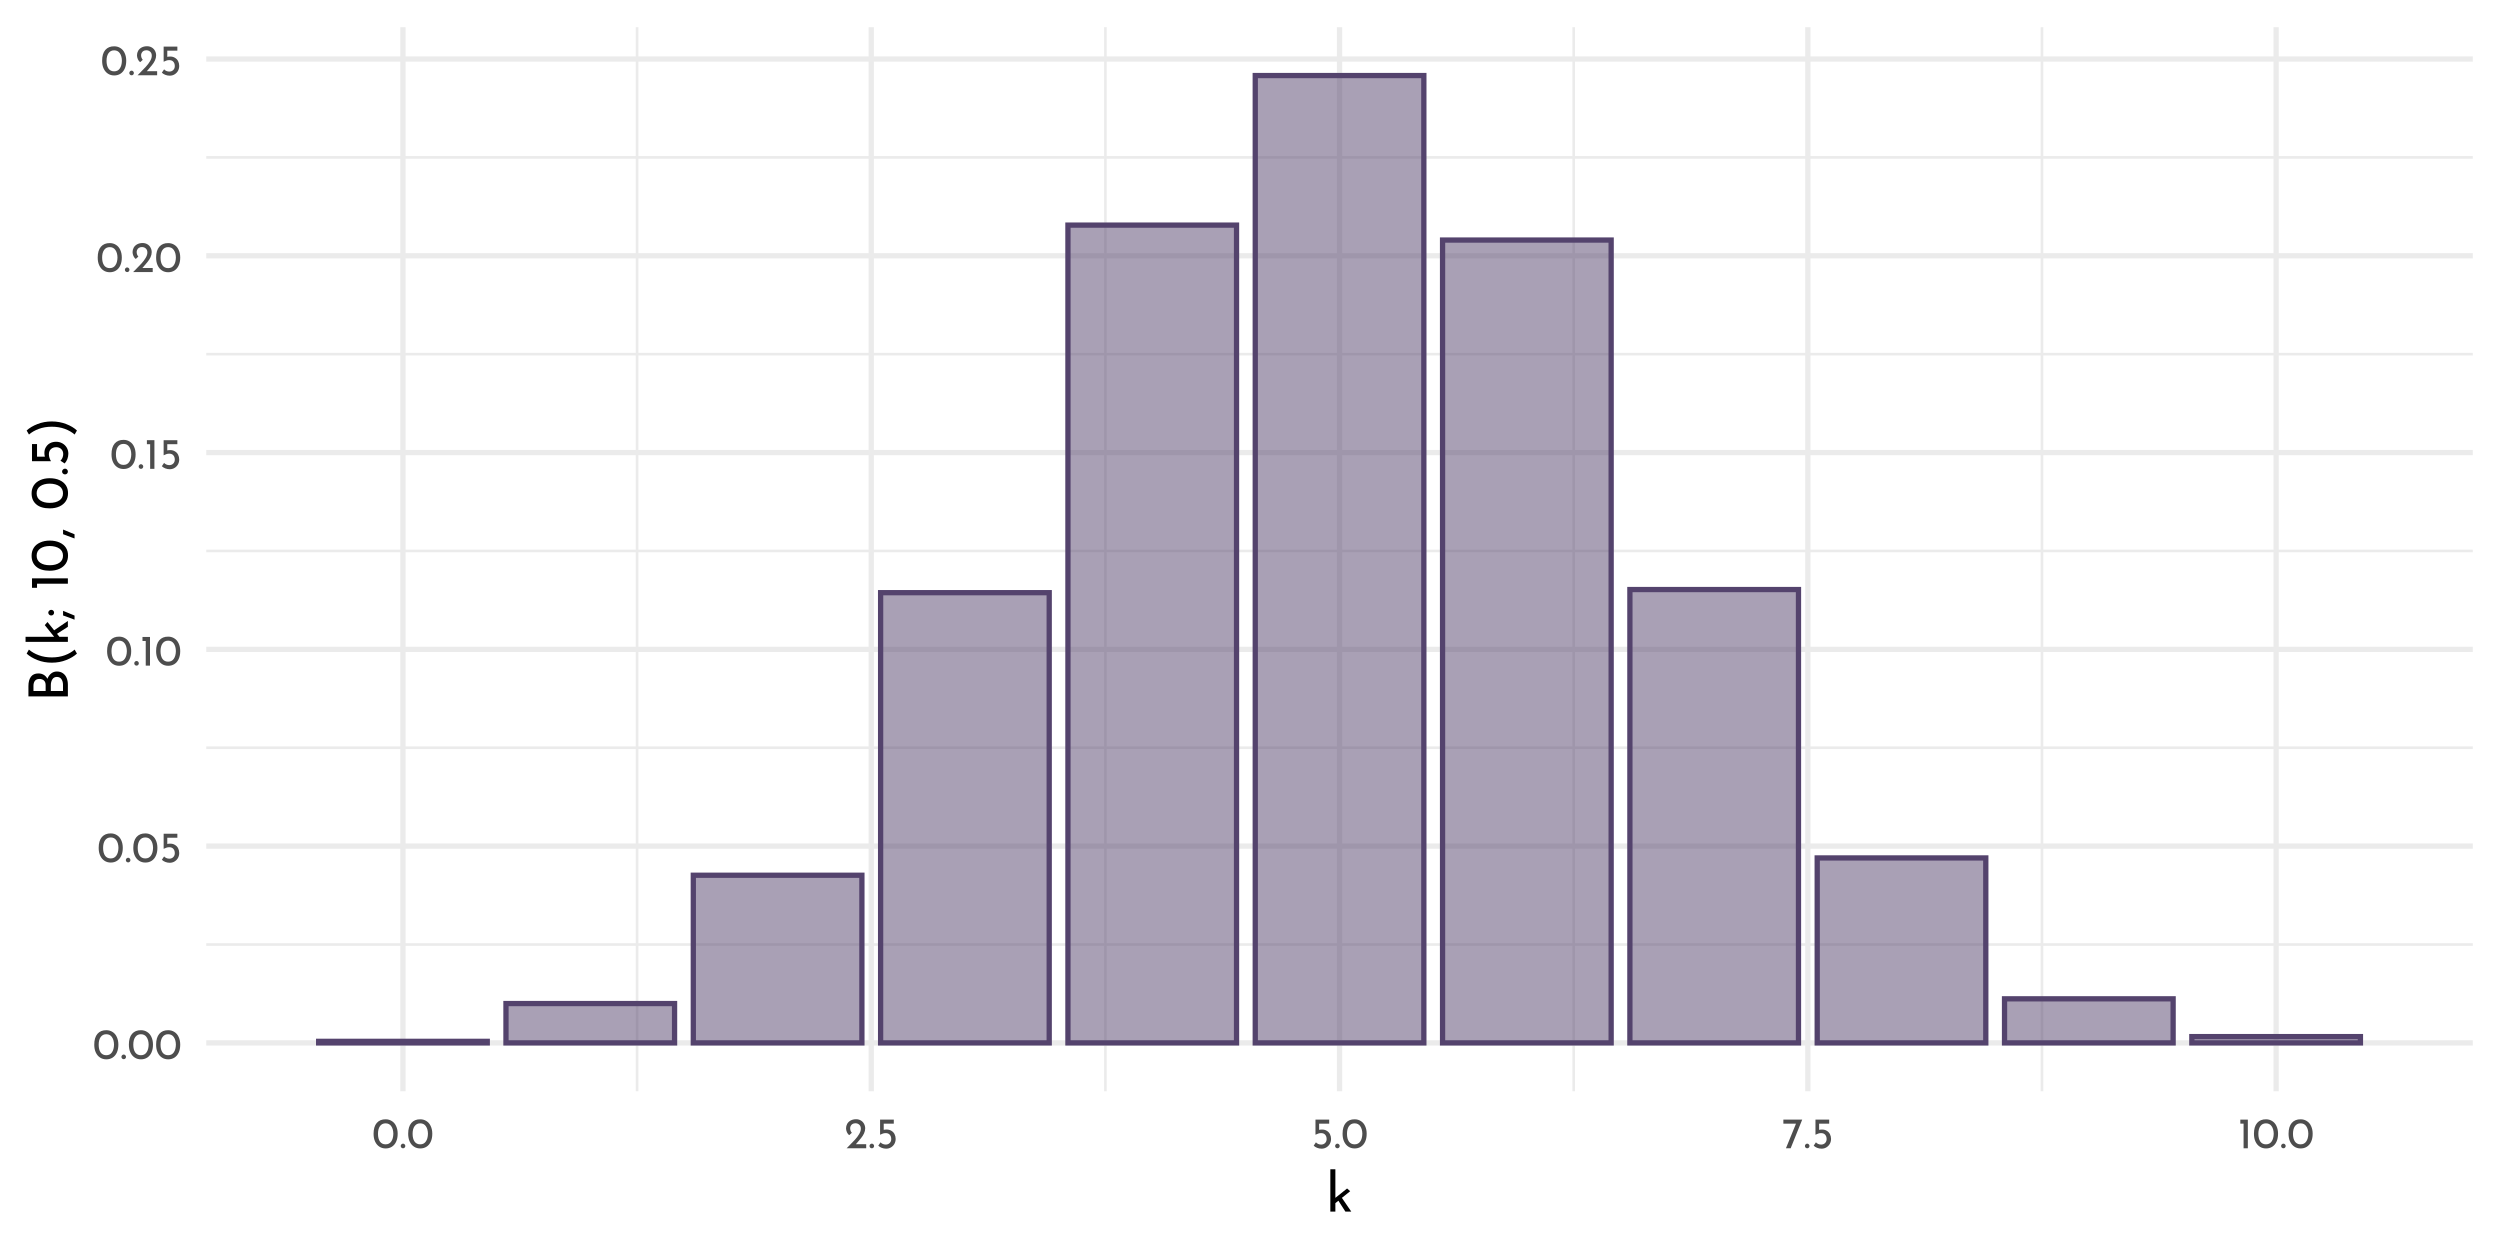
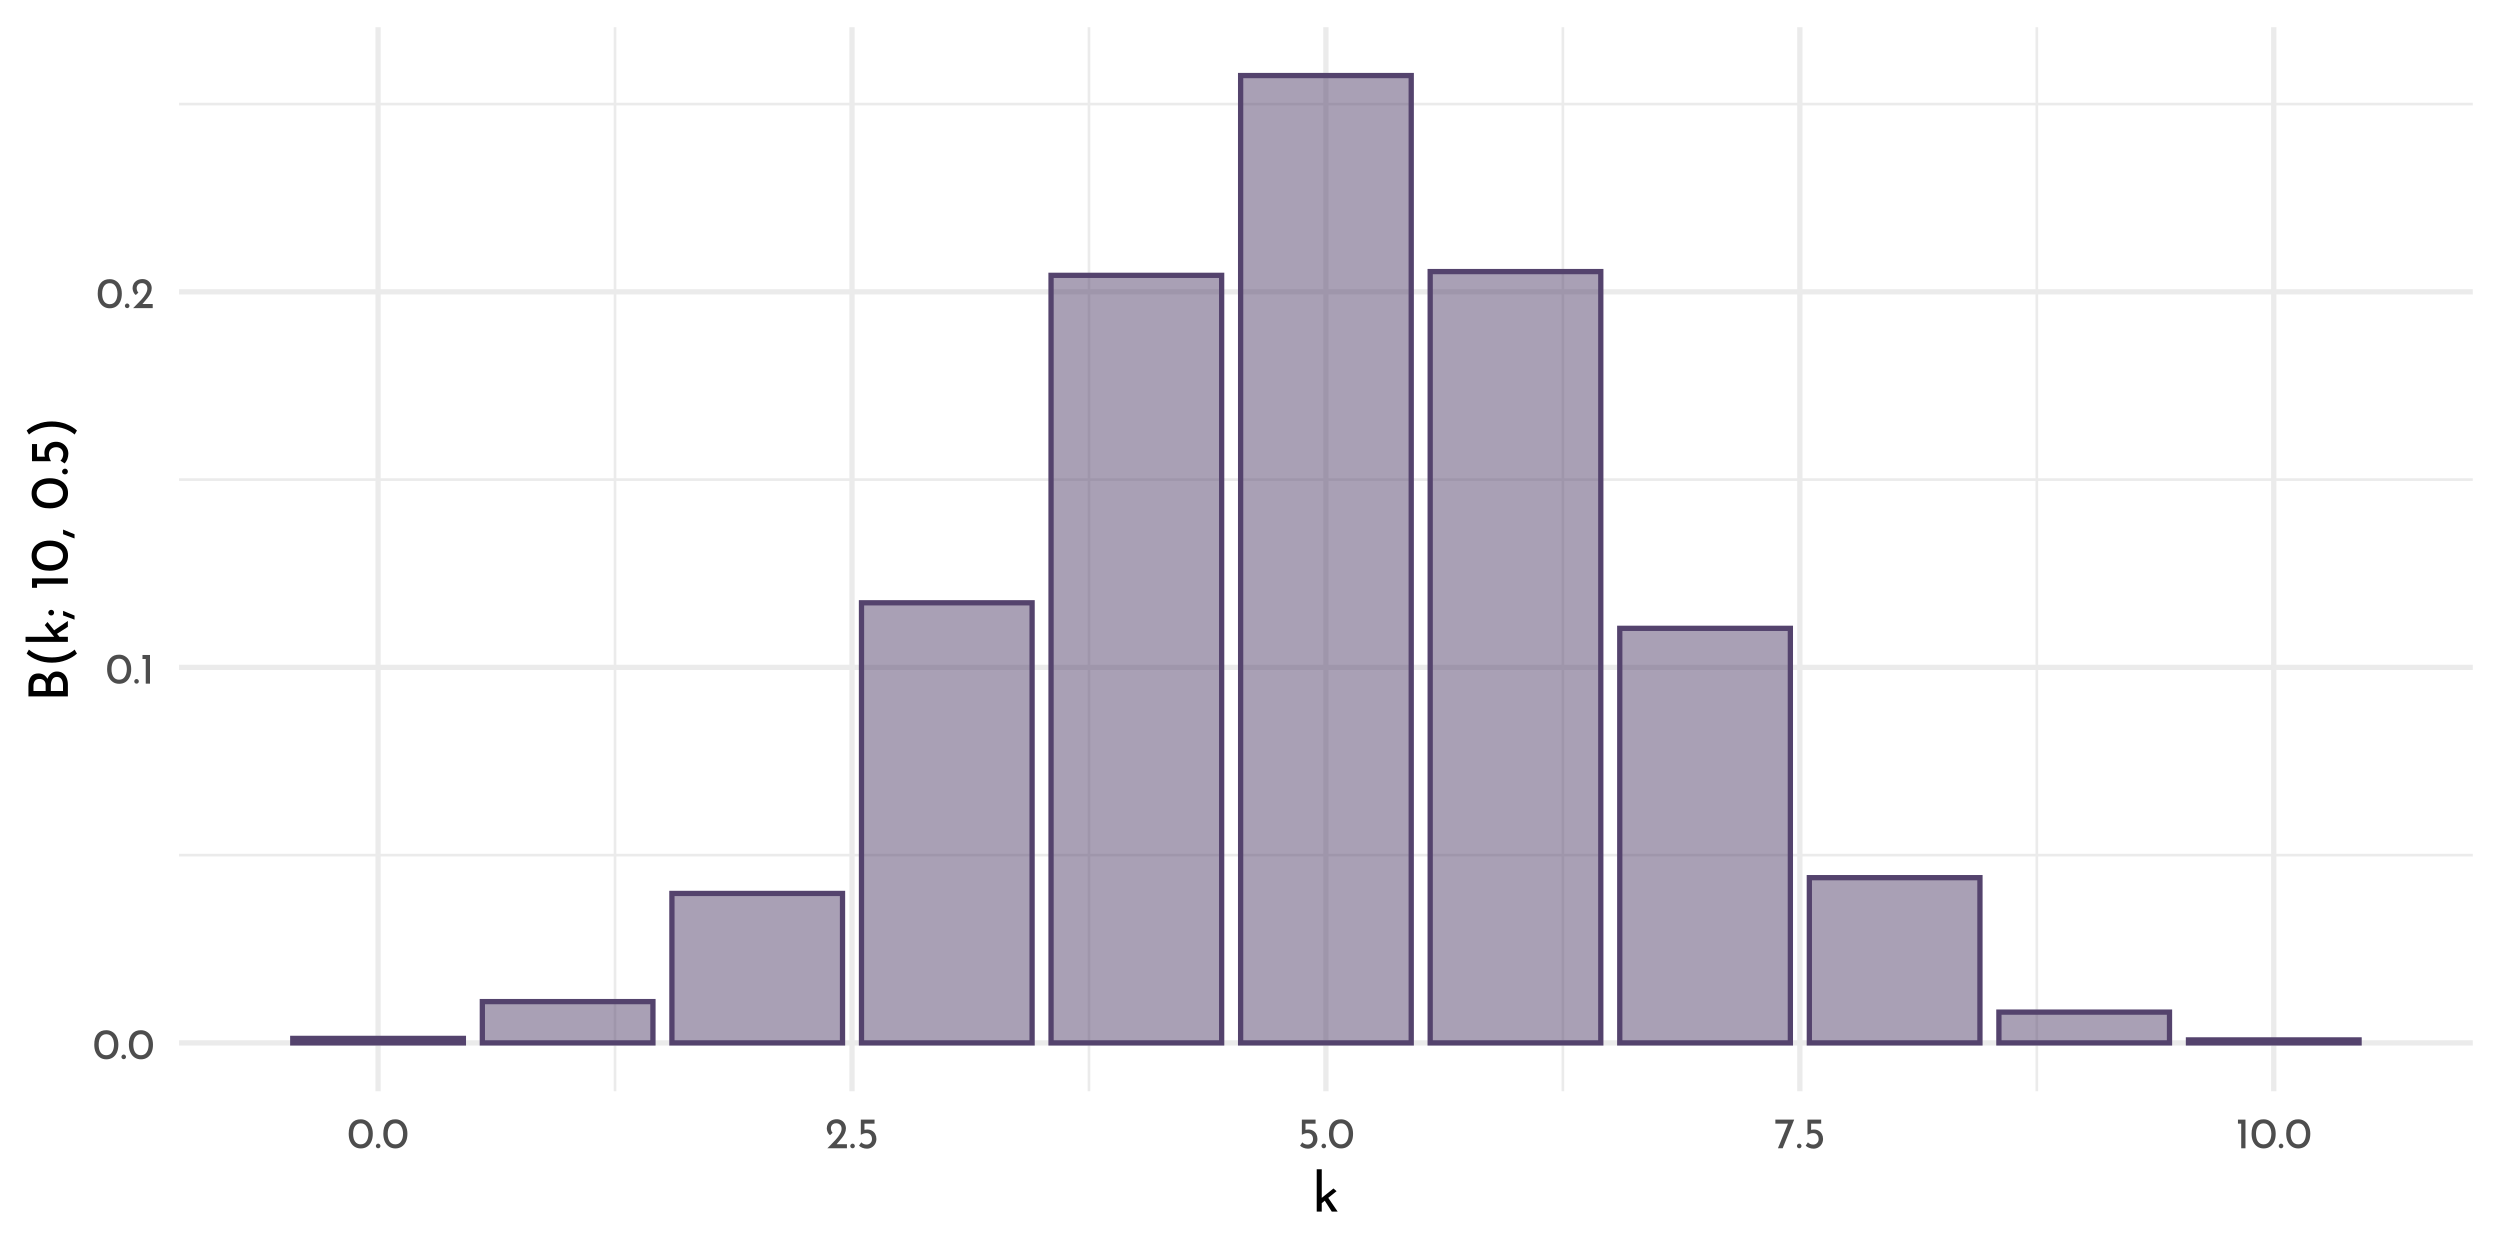
<svg xmlns="http://www.w3.org/2000/svg" xmlns:xlink="http://www.w3.org/1999/xlink" width="504pt" height="252pt" viewBox="0 0 504 252" version="1.1">
  <defs>
    <g>
      <symbol overflow="visible" id="glyph0-0">
        <path style="stroke:none;" d="" />
      </symbol>
      <symbol overflow="visible" id="glyph0-1">
        <path style="stroke:none;" d="M 2.75 0.031 C 2.27 0.031 1.848 -0.086 1.484 -0.328 C 1.117 -0.566 0.832 -0.906 0.625 -1.344 C 0.414 -1.789 0.312 -2.316 0.312 -2.922 C 0.312 -3.879 0.523 -4.609 0.953 -5.109 C 1.391 -5.609 1.988 -5.852 2.75 -5.844 C 3.219 -5.844 3.633 -5.723 4 -5.484 C 4.375 -5.254 4.66 -4.914 4.859 -4.469 C 5.066 -4.031 5.172 -3.516 5.172 -2.922 C 5.172 -2.305 5.066 -1.773 4.859 -1.328 C 4.66 -0.891 4.375 -0.551 4 -0.312 C 3.633 -0.082 3.219 0.031 2.75 0.031 Z M 2.734 -0.797 C 3.234 -0.797 3.613 -0.988 3.875 -1.375 C 4.145 -1.758 4.285 -2.281 4.297 -2.938 C 4.285 -3.57 4.145 -4.078 3.875 -4.453 C 3.613 -4.836 3.234 -5.031 2.734 -5.031 C 2.242 -5.031 1.863 -4.836 1.594 -4.453 C 1.332 -4.078 1.203 -3.566 1.203 -2.922 C 1.203 -2.266 1.332 -1.742 1.594 -1.359 C 1.863 -0.984 2.242 -0.797 2.734 -0.797 Z M 2.734 -0.797 " />
      </symbol>
      <symbol overflow="visible" id="glyph0-2">
        <path style="stroke:none;" d="M 0.297 -0.469 C 0.297 -0.594 0.344 -0.703 0.438 -0.797 C 0.531 -0.891 0.641 -0.938 0.766 -0.938 C 0.879 -0.938 0.984 -0.891 1.078 -0.797 C 1.172 -0.703 1.219 -0.594 1.219 -0.469 C 1.219 -0.332 1.172 -0.219 1.078 -0.125 C 0.984 -0.039 0.879 0 0.766 0 C 0.641 0 0.531 -0.039 0.438 -0.125 C 0.344 -0.219 0.297 -0.332 0.297 -0.469 Z M 0.297 -0.469 " />
      </symbol>
      <symbol overflow="visible" id="glyph0-3">
+         <path style="stroke:none;" d="M 1.984 -5.781 L 1.984 0 L 1.125 0 L 1.125 -4.969 L 0.469 -4.969 L 0.469 -5.781 Z M 1.984 -5.781 " />
+       </symbol>
+       <symbol overflow="visible" id="glyph0-4">
+         <path style="stroke:none;" d="M 4.422 -0.828 L 4.422 0 L 0.469 0 L 0.766 -0.297 C 1.359 -0.891 1.82 -1.367 2.156 -1.734 C 2.5 -2.109 2.781 -2.484 3 -2.859 C 3.227 -3.242 3.344 -3.602 3.344 -3.938 C 3.344 -4.301 3.234 -4.578 3.016 -4.766 C 2.805 -4.953 2.551 -5.047 2.25 -5.047 C 2.008 -5.047 1.805 -4.992 1.641 -4.891 C 1.484 -4.785 1.367 -4.656 1.297 -4.5 C 1.223 -4.352 1.188 -4.207 1.188 -4.062 C 1.188 -3.688 1.301 -3.375 1.531 -3.125 L 1.016 -2.656 C 0.816 -2.77 0.656 -2.969 0.531 -3.25 C 0.414 -3.531 0.359 -3.789 0.359 -4.031 C 0.359 -4.352 0.438 -4.656 0.594 -4.938 C 0.758 -5.219 0.992 -5.441 1.297 -5.609 C 1.609 -5.773 1.973 -5.859 2.391 -5.859 C 2.742 -5.859 3.062 -5.773 3.344 -5.609 C 3.625 -5.441 3.836 -5.219 3.984 -4.938 C 4.141 -4.656 4.219 -4.348 4.219 -4.016 C 4.219 -3.68 4.141 -3.344 3.984 -3 C 3.828 -2.664 3.629 -2.352 3.391 -2.062 C 3.16 -1.77 2.852 -1.406 2.469 -0.969 L 2.344 -0.828 Z M 4.422 -0.828 " />
+       </symbol>
+       <symbol overflow="visible" id="glyph0-5">
        <path style="stroke:none;" d="M 2.266 -3.781 C 2.641 -3.781 2.961 -3.691 3.234 -3.516 C 3.516 -3.348 3.723 -3.125 3.859 -2.844 C 4.004 -2.562 4.078 -2.242 4.078 -1.891 C 4.078 -1.523 3.992 -1.191 3.828 -0.891 C 3.66 -0.598 3.43 -0.363 3.141 -0.188 C 2.848 -0.008 2.52 0.078 2.156 0.078 C 1.852 0.078 1.555 0.02 1.266 -0.094 C 0.984 -0.207 0.754 -0.352 0.578 -0.531 L 1.031 -1.203 C 1.145 -1.066 1.297 -0.957 1.484 -0.875 C 1.68 -0.789 1.879 -0.75 2.078 -0.75 C 2.398 -0.75 2.664 -0.852 2.875 -1.062 C 3.082 -1.27 3.188 -1.535 3.188 -1.859 C 3.188 -2.223 3.086 -2.516 2.891 -2.734 C 2.703 -2.953 2.426 -3.062 2.062 -3.062 C 1.863 -3.062 1.676 -3.031 1.5 -2.969 C 1.32 -2.914 1.133 -2.836 0.938 -2.734 L 0.938 -5.781 L 3.703 -5.781 L 3.703 -4.969 L 1.672 -4.969 L 1.672 -3.719 C 1.859 -3.758 2.055 -3.781 2.266 -3.781 Z M 2.266 -3.781 " />
-       </symbol>
-       <symbol overflow="visible" id="glyph0-4">
-         <path style="stroke:none;" d="M 1.984 -5.781 L 1.984 0 L 1.125 0 L 1.125 -4.969 L 0.469 -4.969 L 0.469 -5.781 Z M 1.984 -5.781 " />
-       </symbol>
-       <symbol overflow="visible" id="glyph0-5">
-         <path style="stroke:none;" d="M 4.422 -0.828 L 4.422 0 L 0.469 0 L 0.766 -0.297 C 1.359 -0.891 1.82 -1.367 2.156 -1.734 C 2.5 -2.109 2.781 -2.484 3 -2.859 C 3.227 -3.242 3.344 -3.602 3.344 -3.938 C 3.344 -4.301 3.234 -4.578 3.016 -4.766 C 2.805 -4.953 2.551 -5.047 2.25 -5.047 C 2.008 -5.047 1.805 -4.992 1.641 -4.891 C 1.484 -4.785 1.367 -4.656 1.297 -4.5 C 1.223 -4.352 1.188 -4.207 1.188 -4.062 C 1.188 -3.688 1.301 -3.375 1.531 -3.125 L 1.016 -2.656 C 0.816 -2.77 0.656 -2.969 0.531 -3.25 C 0.414 -3.531 0.359 -3.789 0.359 -4.031 C 0.359 -4.352 0.438 -4.656 0.594 -4.938 C 0.758 -5.219 0.992 -5.441 1.297 -5.609 C 1.609 -5.773 1.973 -5.859 2.391 -5.859 C 2.742 -5.859 3.062 -5.773 3.344 -5.609 C 3.625 -5.441 3.836 -5.219 3.984 -4.938 C 4.141 -4.656 4.219 -4.348 4.219 -4.016 C 4.219 -3.68 4.141 -3.344 3.984 -3 C 3.828 -2.664 3.629 -2.352 3.391 -2.062 C 3.16 -1.77 2.852 -1.406 2.469 -0.969 L 2.344 -0.828 Z M 4.422 -0.828 " />
      </symbol>
      <symbol overflow="visible" id="glyph0-6">
        <path style="stroke:none;" d="M 4.062 -5.781 L 1.734 0 L 0.781 0 L 2.812 -4.969 L 0.266 -4.969 L 0.266 -5.781 Z M 4.062 -5.781 " />
      </symbol>
      <symbol overflow="visible" id="glyph1-0">
        <path style="stroke:none;" d="" />
      </symbol>
      <symbol overflow="visible" id="glyph1-1">
        <path style="stroke:none;" d="M 2.516 -2.188 L 1.906 -1.703 L 1.906 0 L 0.891 0 L 0.891 -8.531 L 1.906 -8.531 L 1.906 -2.766 L 4.266 -4.656 L 4.891 -4.109 L 3.219 -2.766 L 5.109 0 L 3.922 0 Z M 2.516 -2.188 " />
      </symbol>
      <symbol overflow="visible" id="glyph2-0">
        <path style="stroke:none;" d="" />
      </symbol>
      <symbol overflow="visible" id="glyph2-1">
        <path style="stroke:none;" d="M -4.125 -4.688 C -3.945 -5.145 -3.691 -5.504 -3.359 -5.766 C -3.035 -6.023 -2.66 -6.156 -2.234 -6.156 C -1.723 -6.156 -1.301 -6.031 -0.969 -5.781 C -0.633 -5.539 -0.391 -5.219 -0.234 -4.812 C -0.078 -4.414 0 -3.984 0 -3.516 L 0 -1.141 L -7.953 -1.141 L -7.953 -3.203 C -7.953 -4.016 -7.785 -4.645 -7.453 -5.094 C -7.117 -5.539 -6.617 -5.766 -5.953 -5.766 C -5.535 -5.766 -5.172 -5.672 -4.859 -5.484 C -4.547 -5.297 -4.301 -5.031 -4.125 -4.688 Z M -4.484 -2.219 L -4.484 -3.422 C -4.484 -3.828 -4.598 -4.133 -4.828 -4.344 C -5.066 -4.551 -5.367 -4.656 -5.734 -4.656 C -6.141 -4.656 -6.441 -4.531 -6.641 -4.281 C -6.836 -4.039 -6.938 -3.695 -6.938 -3.25 L -6.938 -2.219 Z M -0.984 -3.469 C -0.984 -3.926 -1.086 -4.305 -1.297 -4.609 C -1.504 -4.91 -1.812 -5.062 -2.219 -5.062 C -2.633 -5.062 -2.941 -4.895 -3.141 -4.562 C -3.336 -4.238 -3.438 -3.848 -3.438 -3.391 L -3.438 -2.219 L -0.984 -2.219 Z M -0.984 -3.469 " />
      </symbol>
      <symbol overflow="visible" id="glyph2-2">
        <path style="stroke:none;" d="M -3.25 -1.125 C -4.289 -1.125 -5.254 -1.301 -6.141 -1.656 C -7.035 -2.008 -7.758 -2.441 -8.312 -2.953 L -7.859 -3.766 C -7.316 -3.297 -6.648 -2.914 -5.859 -2.625 C -5.078 -2.332 -4.207 -2.188 -3.25 -2.188 C -2.281 -2.188 -1.398 -2.332 -0.609 -2.625 C 0.172 -2.914 0.828 -3.297 1.359 -3.766 L 1.828 -2.953 C 1.273 -2.441 0.551 -2.008 -0.344 -1.656 C -1.238 -1.301 -2.207 -1.125 -3.25 -1.125 Z M -3.25 -1.125 " />
      </symbol>
      <symbol overflow="visible" id="glyph2-3">
        <path style="stroke:none;" d="M -2.188 -2.516 L -1.703 -1.906 L 0 -1.906 L 0 -0.891 L -8.531 -0.891 L -8.531 -1.906 L -2.766 -1.906 L -4.656 -4.266 L -4.109 -4.891 L -2.766 -3.219 L 0 -5.109 L 0 -3.922 Z M -2.188 -2.516 " />
      </symbol>
      <symbol overflow="visible" id="glyph2-4">
        <path style="stroke:none;" d="M -3.359 -0.719 C -3.523 -0.719 -3.664 -0.773 -3.781 -0.891 C -3.895 -1.016 -3.953 -1.148 -3.953 -1.297 C -3.953 -1.43 -3.895 -1.555 -3.781 -1.672 C -3.664 -1.797 -3.523 -1.859 -3.359 -1.859 C -3.191 -1.859 -3.051 -1.801 -2.938 -1.688 C -2.832 -1.57 -2.781 -1.441 -2.781 -1.297 C -2.781 -1.141 -2.832 -1.004 -2.938 -0.891 C -3.051 -0.773 -3.191 -0.719 -3.359 -0.719 Z M 1.344 -0.703 L 1.344 0.125 C 0.664 -0.125 0.004 -0.367 -0.641 -0.609 L -0.969 -0.719 L -0.969 -1.656 Z M 1.344 -0.703 " />
      </symbol>
      <symbol overflow="visible" id="glyph2-5">
        <path style="stroke:none;" d="" />
      </symbol>
      <symbol overflow="visible" id="glyph2-6">
        <path style="stroke:none;" d="M -7.234 -2.484 L 0 -2.484 L 0 -1.406 L -6.219 -1.406 L -6.219 -0.578 L -7.234 -0.578 Z M -7.234 -2.484 " />
      </symbol>
      <symbol overflow="visible" id="glyph2-7">
        <path style="stroke:none;" d="M 0.031 -3.438 C 0.031 -2.844 -0.113 -2.316 -0.406 -1.859 C -0.707 -1.398 -1.133 -1.039 -1.688 -0.781 C -2.25 -0.52 -2.906 -0.391 -3.656 -0.391 C -4.844 -0.391 -5.75 -0.66 -6.375 -1.203 C -7.008 -1.742 -7.32 -2.488 -7.312 -3.438 C -7.312 -4.031 -7.164 -4.555 -6.875 -5.016 C -6.582 -5.473 -6.156 -5.828 -5.594 -6.078 C -5.039 -6.336 -4.395 -6.469 -3.656 -6.469 C -2.895 -6.469 -2.234 -6.336 -1.672 -6.078 C -1.117 -5.828 -0.691 -5.473 -0.391 -5.016 C -0.098 -4.555 0.039 -4.031 0.031 -3.438 Z M -0.984 -3.422 C -0.984 -4.047 -1.223 -4.523 -1.703 -4.859 C -2.191 -5.191 -2.848 -5.363 -3.672 -5.375 C -4.473 -5.363 -5.109 -5.191 -5.578 -4.859 C -6.055 -4.523 -6.297 -4.047 -6.297 -3.422 C -6.297 -2.805 -6.055 -2.332 -5.578 -2 C -5.098 -1.664 -4.457 -1.5 -3.656 -1.5 C -2.844 -1.5 -2.191 -1.664 -1.703 -2 C -1.223 -2.332 -0.984 -2.805 -0.984 -3.422 Z M -0.984 -3.422 " />
      </symbol>
      <symbol overflow="visible" id="glyph2-8">
        <path style="stroke:none;" d="M 0.578 -1.188 L 1.344 -0.875 L 1.344 -0.031 L 0.578 -0.312 C -0.316 -0.645 -0.832 -0.836 -0.969 -0.891 L -0.969 -1.828 Z M 0.578 -1.188 " />
      </symbol>
      <symbol overflow="visible" id="glyph2-9">
        <path style="stroke:none;" d="M -0.578 -0.375 C -0.742 -0.375 -0.883 -0.43 -1 -0.547 C -1.113 -0.66 -1.172 -0.797 -1.172 -0.953 C -1.172 -1.098 -1.113 -1.227 -1 -1.344 C -0.883 -1.469 -0.742 -1.531 -0.578 -1.531 C -0.41 -1.531 -0.27 -1.469 -0.156 -1.344 C -0.051 -1.227 0 -1.098 0 -0.953 C 0 -0.797 -0.051 -0.66 -0.156 -0.547 C -0.27 -0.43 -0.41 -0.375 -0.578 -0.375 Z M -0.578 -0.375 " />
      </symbol>
      <symbol overflow="visible" id="glyph2-10">
        <path style="stroke:none;" d="M -4.734 -2.828 C -4.734 -3.305 -4.625 -3.711 -4.406 -4.047 C -4.195 -4.391 -3.914 -4.648 -3.562 -4.828 C -3.207 -5.004 -2.805 -5.094 -2.359 -5.094 C -1.91 -5.094 -1.5 -4.988 -1.125 -4.781 C -0.75 -4.57 -0.453 -4.285 -0.234 -3.922 C -0.016 -3.555 0.094 -3.145 0.094 -2.688 C 0.094 -2.32 0.023 -1.957 -0.109 -1.594 C -0.254 -1.238 -0.438 -0.945 -0.656 -0.719 L -1.5 -1.281 C -1.332 -1.426 -1.195 -1.617 -1.094 -1.859 C -0.988 -2.109 -0.938 -2.359 -0.938 -2.609 C -0.938 -3.016 -1.066 -3.348 -1.328 -3.609 C -1.586 -3.867 -1.922 -4 -2.328 -4 C -2.773 -4 -3.133 -3.875 -3.406 -3.625 C -3.688 -3.375 -3.828 -3.023 -3.828 -2.578 C -3.828 -2.336 -3.789 -2.102 -3.719 -1.875 C -3.656 -1.656 -3.551 -1.422 -3.406 -1.172 L -7.234 -1.172 L -7.234 -4.625 L -6.219 -4.625 L -6.219 -2.094 L -4.641 -2.094 C -4.703 -2.32 -4.734 -2.566 -4.734 -2.828 Z M -4.734 -2.828 " />
      </symbol>
      <symbol overflow="visible" id="glyph2-11">
        <path style="stroke:none;" d="M -3.25 -3.438 C -2.207 -3.438 -1.234 -3.258 -0.328 -2.906 C 0.566 -2.562 1.285 -2.129 1.828 -1.609 L 1.359 -0.797 C 0.828 -1.266 0.172 -1.645 -0.609 -1.938 C -1.398 -2.227 -2.281 -2.375 -3.25 -2.375 C -4.207 -2.375 -5.078 -2.227 -5.859 -1.938 C -6.648 -1.645 -7.312 -1.266 -7.844 -0.797 L -8.312 -1.609 C -7.758 -2.129 -7.035 -2.562 -6.141 -2.906 C -5.254 -3.258 -4.289 -3.438 -3.25 -3.438 Z M -3.25 -3.438 " />
      </symbol>
    </g>
    <clipPath id="clip1">
-       <path d="M 41.582 190 L 498.52 190 L 498.52 191 L 41.582 191 Z M 41.582 190 " />
+       <path d="M 36.094 172 L 498.523 172 L 498.523 173 L 36.094 173 Z M 36.094 172 " />
    </clipPath>
    <clipPath id="clip2">
-       <path d="M 41.582 150 L 498.52 150 L 498.52 152 L 41.582 152 Z M 41.582 150 " />
+       <path d="M 36.094 96 L 498.523 96 L 498.523 97 L 36.094 97 Z M 36.094 96 " />
    </clipPath>
    <clipPath id="clip3">
-       <path d="M 41.582 110 L 498.52 110 L 498.52 112 L 41.582 112 Z M 41.582 110 " />
+       <path d="M 36.094 20 L 498.523 20 L 498.523 22 L 36.094 22 Z M 36.094 20 " />
    </clipPath>
    <clipPath id="clip4">
-       <path d="M 41.582 71 L 498.52 71 L 498.52 72 L 41.582 72 Z M 41.582 71 " />
+       <path d="M 123 5.48 L 125 5.48 L 125 220 L 123 220 Z M 123 5.48 " />
    </clipPath>
    <clipPath id="clip5">
-       <path d="M 41.582 31 L 498.52 31 L 498.52 32 L 41.582 32 Z M 41.582 31 " />
+       <path d="M 219 5.48 L 220 5.48 L 220 220 L 219 220 Z M 219 5.48 " />
    </clipPath>
    <clipPath id="clip6">
-       <path d="M 128 5.48 L 129 5.48 L 129 220 L 128 220 Z M 128 5.48 " />
+       <path d="M 314 5.48 L 316 5.48 L 316 220 L 314 220 Z M 314 5.48 " />
    </clipPath>
    <clipPath id="clip7">
-       <path d="M 222 5.48 L 224 5.48 L 224 220 L 222 220 Z M 222 5.48 " />
+       <path d="M 410 5.48 L 411 5.48 L 411 220 L 410 220 Z M 410 5.48 " />
    </clipPath>
    <clipPath id="clip8">
-       <path d="M 316 5.48 L 318 5.48 L 318 220 L 316 220 Z M 316 5.48 " />
+       <path d="M 36.094 209 L 498.523 209 L 498.523 211 L 36.094 211 Z M 36.094 209 " />
    </clipPath>
    <clipPath id="clip9">
-       <path d="M 411 5.48 L 412 5.48 L 412 220 L 411 220 Z M 411 5.48 " />
+       <path d="M 36.094 134 L 498.523 134 L 498.523 136 L 36.094 136 Z M 36.094 134 " />
    </clipPath>
    <clipPath id="clip10">
-       <path d="M 41.582 209 L 498.52 209 L 498.52 211 L 41.582 211 Z M 41.582 209 " />
+       <path d="M 36.094 58 L 498.523 58 L 498.523 60 L 36.094 60 Z M 36.094 58 " />
    </clipPath>
    <clipPath id="clip11">
-       <path d="M 41.582 170 L 498.52 170 L 498.52 172 L 41.582 172 Z M 41.582 170 " />
+       <path d="M 75 5.48 L 77 5.48 L 77 220 L 75 220 Z M 75 5.48 " />
    </clipPath>
    <clipPath id="clip12">
-       <path d="M 41.582 130 L 498.52 130 L 498.52 132 L 41.582 132 Z M 41.582 130 " />
+       <path d="M 171 5.48 L 173 5.48 L 173 220 L 171 220 Z M 171 5.48 " />
    </clipPath>
    <clipPath id="clip13">
-       <path d="M 41.582 90 L 498.52 90 L 498.52 92 L 41.582 92 Z M 41.582 90 " />
+       <path d="M 266 5.48 L 268 5.48 L 268 220 L 266 220 Z M 266 5.48 " />
    </clipPath>
    <clipPath id="clip14">
-       <path d="M 41.582 51 L 498.52 51 L 498.52 53 L 41.582 53 Z M 41.582 51 " />
+       <path d="M 362 5.48 L 364 5.48 L 364 220 L 362 220 Z M 362 5.48 " />
    </clipPath>
    <clipPath id="clip15">
-       <path d="M 41.582 11 L 498.52 11 L 498.52 13 L 41.582 13 Z M 41.582 11 " />
-     </clipPath>
-     <clipPath id="clip16">
-       <path d="M 80 5.48 L 82 5.48 L 82 220 L 80 220 Z M 80 5.48 " />
-     </clipPath>
-     <clipPath id="clip17">
-       <path d="M 175 5.48 L 177 5.48 L 177 220 L 175 220 Z M 175 5.48 " />
-     </clipPath>
-     <clipPath id="clip18">
-       <path d="M 269 5.48 L 271 5.48 L 271 220 L 269 220 Z M 269 5.48 " />
-     </clipPath>
-     <clipPath id="clip19">
-       <path d="M 363 5.48 L 365 5.48 L 365 220 L 363 220 Z M 363 5.48 " />
-     </clipPath>
-     <clipPath id="clip20">
-       <path d="M 458 5.48 L 460 5.48 L 460 220 L 458 220 Z M 458 5.48 " />
+       <path d="M 457 5.48 L 459 5.48 L 459 220 L 457 220 Z M 457 5.48 " />
    </clipPath>
  </defs>
  <g id="surface9">
    <rect x="0" y="0" width="504" height="252" style="fill:rgb(100%,100%,100%);fill-opacity:1;stroke:none;" />
    <g clip-path="url(#clip1)" clip-rule="nonzero">
-       <path style="fill:none;stroke-width:0.533;stroke-linecap:butt;stroke-linejoin:round;stroke:rgb(92.157%,92.157%,92.157%);stroke-opacity:1;stroke-miterlimit:10;" d="M 41.582 190.414 L 498.52 190.414 " />
+       <path style="fill:none;stroke-width:0.533;stroke-linecap:butt;stroke-linejoin:round;stroke:rgb(92.157%,92.157%,92.157%);stroke-opacity:1;stroke-miterlimit:10;" d="M 36.094 172.395 L 498.52 172.395 " />
    </g>
    <g clip-path="url(#clip2)" clip-rule="nonzero">
-       <path style="fill:none;stroke-width:0.533;stroke-linecap:butt;stroke-linejoin:round;stroke:rgb(92.157%,92.157%,92.157%);stroke-opacity:1;stroke-miterlimit:10;" d="M 41.582 150.742 L 498.52 150.742 " />
+       <path style="fill:none;stroke-width:0.533;stroke-linecap:butt;stroke-linejoin:round;stroke:rgb(92.157%,92.157%,92.157%);stroke-opacity:1;stroke-miterlimit:10;" d="M 36.094 96.691 L 498.52 96.691 " />
    </g>
    <g clip-path="url(#clip3)" clip-rule="nonzero">
-       <path style="fill:none;stroke-width:0.533;stroke-linecap:butt;stroke-linejoin:round;stroke:rgb(92.157%,92.157%,92.157%);stroke-opacity:1;stroke-miterlimit:10;" d="M 41.582 111.074 L 498.52 111.074 " />
+       <path style="fill:none;stroke-width:0.533;stroke-linecap:butt;stroke-linejoin:round;stroke:rgb(92.157%,92.157%,92.157%);stroke-opacity:1;stroke-miterlimit:10;" d="M 36.094 20.984 L 498.52 20.984 " />
    </g>
    <g clip-path="url(#clip4)" clip-rule="nonzero">
-       <path style="fill:none;stroke-width:0.533;stroke-linecap:butt;stroke-linejoin:round;stroke:rgb(92.157%,92.157%,92.157%);stroke-opacity:1;stroke-miterlimit:10;" d="M 41.582 71.402 L 498.52 71.402 " />
+       <path style="fill:none;stroke-width:0.533;stroke-linecap:butt;stroke-linejoin:round;stroke:rgb(92.157%,92.157%,92.157%);stroke-opacity:1;stroke-miterlimit:10;" d="M 123.992 220 L 123.992 5.48 " />
    </g>
    <g clip-path="url(#clip5)" clip-rule="nonzero">
-       <path style="fill:none;stroke-width:0.533;stroke-linecap:butt;stroke-linejoin:round;stroke:rgb(92.157%,92.157%,92.157%);stroke-opacity:1;stroke-miterlimit:10;" d="M 41.582 31.734 L 498.52 31.734 " />
+       <path style="fill:none;stroke-width:0.533;stroke-linecap:butt;stroke-linejoin:round;stroke:rgb(92.157%,92.157%,92.157%);stroke-opacity:1;stroke-miterlimit:10;" d="M 219.535 220 L 219.535 5.48 " />
    </g>
    <g clip-path="url(#clip6)" clip-rule="nonzero">
-       <path style="fill:none;stroke-width:0.533;stroke-linecap:butt;stroke-linejoin:round;stroke:rgb(92.157%,92.157%,92.157%);stroke-opacity:1;stroke-miterlimit:10;" d="M 128.438 220 L 128.438 5.48 " />
+       <path style="fill:none;stroke-width:0.533;stroke-linecap:butt;stroke-linejoin:round;stroke:rgb(92.157%,92.157%,92.157%);stroke-opacity:1;stroke-miterlimit:10;" d="M 315.078 220 L 315.078 5.48 " />
    </g>
    <g clip-path="url(#clip7)" clip-rule="nonzero">
-       <path style="fill:none;stroke-width:0.533;stroke-linecap:butt;stroke-linejoin:round;stroke:rgb(92.157%,92.157%,92.157%);stroke-opacity:1;stroke-miterlimit:10;" d="M 222.848 220 L 222.848 5.48 " />
+       <path style="fill:none;stroke-width:0.533;stroke-linecap:butt;stroke-linejoin:round;stroke:rgb(92.157%,92.157%,92.157%);stroke-opacity:1;stroke-miterlimit:10;" d="M 410.621 220 L 410.621 5.48 " />
    </g>
    <g clip-path="url(#clip8)" clip-rule="nonzero">
-       <path style="fill:none;stroke-width:0.533;stroke-linecap:butt;stroke-linejoin:round;stroke:rgb(92.157%,92.157%,92.157%);stroke-opacity:1;stroke-miterlimit:10;" d="M 317.258 220 L 317.258 5.48 " />
+       <path style="fill:none;stroke-width:1.067;stroke-linecap:butt;stroke-linejoin:round;stroke:rgb(92.157%,92.157%,92.157%);stroke-opacity:1;stroke-miterlimit:10;" d="M 36.094 210.25 L 498.52 210.25 " />
    </g>
    <g clip-path="url(#clip9)" clip-rule="nonzero">
-       <path style="fill:none;stroke-width:0.533;stroke-linecap:butt;stroke-linejoin:round;stroke:rgb(92.157%,92.157%,92.157%);stroke-opacity:1;stroke-miterlimit:10;" d="M 411.664 220 L 411.664 5.48 " />
+       <path style="fill:none;stroke-width:1.067;stroke-linecap:butt;stroke-linejoin:round;stroke:rgb(92.157%,92.157%,92.157%);stroke-opacity:1;stroke-miterlimit:10;" d="M 36.094 134.543 L 498.52 134.543 " />
    </g>
    <g clip-path="url(#clip10)" clip-rule="nonzero">
-       <path style="fill:none;stroke-width:1.067;stroke-linecap:butt;stroke-linejoin:round;stroke:rgb(92.157%,92.157%,92.157%);stroke-opacity:1;stroke-miterlimit:10;" d="M 41.582 210.25 L 498.52 210.25 " />
+       <path style="fill:none;stroke-width:1.067;stroke-linecap:butt;stroke-linejoin:round;stroke:rgb(92.157%,92.157%,92.157%);stroke-opacity:1;stroke-miterlimit:10;" d="M 36.094 58.836 L 498.52 58.836 " />
    </g>
    <g clip-path="url(#clip11)" clip-rule="nonzero">
-       <path style="fill:none;stroke-width:1.067;stroke-linecap:butt;stroke-linejoin:round;stroke:rgb(92.157%,92.157%,92.157%);stroke-opacity:1;stroke-miterlimit:10;" d="M 41.582 170.578 L 498.52 170.578 " />
+       <path style="fill:none;stroke-width:1.067;stroke-linecap:butt;stroke-linejoin:round;stroke:rgb(92.157%,92.157%,92.157%);stroke-opacity:1;stroke-miterlimit:10;" d="M 76.219 220 L 76.219 5.48 " />
    </g>
    <g clip-path="url(#clip12)" clip-rule="nonzero">
-       <path style="fill:none;stroke-width:1.067;stroke-linecap:butt;stroke-linejoin:round;stroke:rgb(92.157%,92.157%,92.157%);stroke-opacity:1;stroke-miterlimit:10;" d="M 41.582 130.91 L 498.52 130.91 " />
+       <path style="fill:none;stroke-width:1.067;stroke-linecap:butt;stroke-linejoin:round;stroke:rgb(92.157%,92.157%,92.157%);stroke-opacity:1;stroke-miterlimit:10;" d="M 171.762 220 L 171.762 5.48 " />
    </g>
    <g clip-path="url(#clip13)" clip-rule="nonzero">
-       <path style="fill:none;stroke-width:1.067;stroke-linecap:butt;stroke-linejoin:round;stroke:rgb(92.157%,92.157%,92.157%);stroke-opacity:1;stroke-miterlimit:10;" d="M 41.582 91.238 L 498.52 91.238 " />
+       <path style="fill:none;stroke-width:1.067;stroke-linecap:butt;stroke-linejoin:round;stroke:rgb(92.157%,92.157%,92.157%);stroke-opacity:1;stroke-miterlimit:10;" d="M 267.305 220 L 267.305 5.48 " />
    </g>
    <g clip-path="url(#clip14)" clip-rule="nonzero">
-       <path style="fill:none;stroke-width:1.067;stroke-linecap:butt;stroke-linejoin:round;stroke:rgb(92.157%,92.157%,92.157%);stroke-opacity:1;stroke-miterlimit:10;" d="M 41.582 51.566 L 498.52 51.566 " />
+       <path style="fill:none;stroke-width:1.067;stroke-linecap:butt;stroke-linejoin:round;stroke:rgb(92.157%,92.157%,92.157%);stroke-opacity:1;stroke-miterlimit:10;" d="M 362.848 220 L 362.848 5.48 " />
    </g>
    <g clip-path="url(#clip15)" clip-rule="nonzero">
-       <path style="fill:none;stroke-width:1.067;stroke-linecap:butt;stroke-linejoin:round;stroke:rgb(92.157%,92.157%,92.157%);stroke-opacity:1;stroke-miterlimit:10;" d="M 41.582 11.898 L 498.52 11.898 " />
-     </g>
-     <g clip-path="url(#clip16)" clip-rule="nonzero">
-       <path style="fill:none;stroke-width:1.067;stroke-linecap:butt;stroke-linejoin:round;stroke:rgb(92.157%,92.157%,92.157%);stroke-opacity:1;stroke-miterlimit:10;" d="M 81.234 220 L 81.234 5.48 " />
-     </g>
-     <g clip-path="url(#clip17)" clip-rule="nonzero">
-       <path style="fill:none;stroke-width:1.067;stroke-linecap:butt;stroke-linejoin:round;stroke:rgb(92.157%,92.157%,92.157%);stroke-opacity:1;stroke-miterlimit:10;" d="M 175.645 220 L 175.645 5.48 " />
-     </g>
-     <g clip-path="url(#clip18)" clip-rule="nonzero">
-       <path style="fill:none;stroke-width:1.067;stroke-linecap:butt;stroke-linejoin:round;stroke:rgb(92.157%,92.157%,92.157%);stroke-opacity:1;stroke-miterlimit:10;" d="M 270.051 220 L 270.051 5.48 " />
-     </g>
-     <g clip-path="url(#clip19)" clip-rule="nonzero">
-       <path style="fill:none;stroke-width:1.067;stroke-linecap:butt;stroke-linejoin:round;stroke:rgb(92.157%,92.157%,92.157%);stroke-opacity:1;stroke-miterlimit:10;" d="M 364.461 220 L 364.461 5.48 " />
-     </g>
-     <g clip-path="url(#clip20)" clip-rule="nonzero">
-       <path style="fill:none;stroke-width:1.067;stroke-linecap:butt;stroke-linejoin:round;stroke:rgb(92.157%,92.157%,92.157%);stroke-opacity:1;stroke-miterlimit:10;" d="M 458.867 220 L 458.867 5.48 " />
-     </g>
-     <path style="fill-rule:nonzero;fill:rgb(32.941%,26.275%,42.745%);fill-opacity:0.502;stroke-width:1.067;stroke-linecap:square;stroke-linejoin:miter;stroke:rgb(32.941%,26.275%,42.745%);stroke-opacity:1;stroke-miterlimit:10;" d="M 64.242 210.25 L 98.23 210.25 L 98.23 209.934 L 64.242 209.934 Z M 64.242 210.25 " />
-     <path style="fill-rule:nonzero;fill:rgb(32.941%,26.275%,42.745%);fill-opacity:0.502;stroke-width:1.067;stroke-linecap:square;stroke-linejoin:miter;stroke:rgb(32.941%,26.275%,42.745%);stroke-opacity:1;stroke-miterlimit:10;" d="M 102.004 210.25 L 135.992 210.25 L 135.992 202.316 L 102.004 202.316 Z M 102.004 210.25 " />
-     <path style="fill-rule:nonzero;fill:rgb(32.941%,26.275%,42.745%);fill-opacity:0.502;stroke-width:1.067;stroke-linecap:square;stroke-linejoin:miter;stroke:rgb(32.941%,26.275%,42.745%);stroke-opacity:1;stroke-miterlimit:10;" d="M 139.77 210.25 L 173.758 210.25 L 173.758 176.449 L 139.77 176.449 Z M 139.77 210.25 " />
-     <path style="fill-rule:nonzero;fill:rgb(32.941%,26.275%,42.745%);fill-opacity:0.502;stroke-width:1.067;stroke-linecap:square;stroke-linejoin:miter;stroke:rgb(32.941%,26.275%,42.745%);stroke-opacity:1;stroke-miterlimit:10;" d="M 177.531 210.25 L 211.52 210.25 L 211.52 119.484 L 177.531 119.484 Z M 177.531 210.25 " />
-     <path style="fill-rule:nonzero;fill:rgb(32.941%,26.275%,42.745%);fill-opacity:0.502;stroke-width:1.067;stroke-linecap:square;stroke-linejoin:miter;stroke:rgb(32.941%,26.275%,42.745%);stroke-opacity:1;stroke-miterlimit:10;" d="M 215.297 210.25 L 249.285 210.25 L 249.285 45.383 L 215.297 45.383 Z M 215.297 210.25 " />
-     <path style="fill-rule:nonzero;fill:rgb(32.941%,26.275%,42.745%);fill-opacity:0.502;stroke-width:1.067;stroke-linecap:square;stroke-linejoin:miter;stroke:rgb(32.941%,26.275%,42.745%);stroke-opacity:1;stroke-miterlimit:10;" d="M 253.059 210.25 L 287.047 210.25 L 287.047 15.23 L 253.059 15.23 Z M 253.059 210.25 " />
-     <path style="fill-rule:nonzero;fill:rgb(32.941%,26.275%,42.745%);fill-opacity:0.502;stroke-width:1.067;stroke-linecap:square;stroke-linejoin:miter;stroke:rgb(32.941%,26.275%,42.745%);stroke-opacity:1;stroke-miterlimit:10;" d="M 290.82 210.25 L 324.809 210.25 L 324.809 48.395 L 290.82 48.395 Z M 290.82 210.25 " />
-     <path style="fill-rule:nonzero;fill:rgb(32.941%,26.275%,42.745%);fill-opacity:0.502;stroke-width:1.067;stroke-linecap:square;stroke-linejoin:miter;stroke:rgb(32.941%,26.275%,42.745%);stroke-opacity:1;stroke-miterlimit:10;" d="M 328.586 210.25 L 362.574 210.25 L 362.574 118.852 L 328.586 118.852 Z M 328.586 210.25 " />
-     <path style="fill-rule:nonzero;fill:rgb(32.941%,26.275%,42.745%);fill-opacity:0.502;stroke-width:1.067;stroke-linecap:square;stroke-linejoin:miter;stroke:rgb(32.941%,26.275%,42.745%);stroke-opacity:1;stroke-miterlimit:10;" d="M 366.348 210.25 L 400.336 210.25 L 400.336 172.961 L 366.348 172.961 Z M 366.348 210.25 " />
-     <path style="fill-rule:nonzero;fill:rgb(32.941%,26.275%,42.745%);fill-opacity:0.502;stroke-width:1.067;stroke-linecap:square;stroke-linejoin:miter;stroke:rgb(32.941%,26.275%,42.745%);stroke-opacity:1;stroke-miterlimit:10;" d="M 404.113 210.25 L 438.102 210.25 L 438.102 201.363 L 404.113 201.363 Z M 404.113 210.25 " />
-     <path style="fill-rule:nonzero;fill:rgb(32.941%,26.275%,42.745%);fill-opacity:0.502;stroke-width:1.067;stroke-linecap:square;stroke-linejoin:miter;stroke:rgb(32.941%,26.275%,42.745%);stroke-opacity:1;stroke-miterlimit:10;" d="M 441.875 210.25 L 475.863 210.25 L 475.863 208.98 L 441.875 208.98 Z M 441.875 210.25 " />
+       <path style="fill:none;stroke-width:1.067;stroke-linecap:butt;stroke-linejoin:round;stroke:rgb(92.157%,92.157%,92.157%);stroke-opacity:1;stroke-miterlimit:10;" d="M 458.391 220 L 458.391 5.48 " />
+     </g>
+     <path style="fill-rule:nonzero;fill:rgb(32.941%,26.275%,42.745%);fill-opacity:0.502;stroke-width:1.067;stroke-linecap:square;stroke-linejoin:miter;stroke:rgb(32.941%,26.275%,42.745%);stroke-opacity:1;stroke-miterlimit:10;" d="M 59.023 210.25 L 93.418 210.25 L 93.418 209.34 L 59.023 209.34 Z M 59.023 210.25 " />
+     <path style="fill-rule:nonzero;fill:rgb(32.941%,26.275%,42.745%);fill-opacity:0.502;stroke-width:1.067;stroke-linecap:square;stroke-linejoin:miter;stroke:rgb(32.941%,26.275%,42.745%);stroke-opacity:1;stroke-miterlimit:10;" d="M 97.238 210.25 L 131.633 210.25 L 131.633 201.922 L 97.238 201.922 Z M 97.238 210.25 " />
+     <path style="fill-rule:nonzero;fill:rgb(32.941%,26.275%,42.745%);fill-opacity:0.502;stroke-width:1.067;stroke-linecap:square;stroke-linejoin:miter;stroke:rgb(32.941%,26.275%,42.745%);stroke-opacity:1;stroke-miterlimit:10;" d="M 135.457 210.25 L 169.852 210.25 L 169.852 180.117 L 135.457 180.117 Z M 135.457 210.25 " />
+     <path style="fill-rule:nonzero;fill:rgb(32.941%,26.275%,42.745%);fill-opacity:0.502;stroke-width:1.067;stroke-linecap:square;stroke-linejoin:miter;stroke:rgb(32.941%,26.275%,42.745%);stroke-opacity:1;stroke-miterlimit:10;" d="M 173.676 210.25 L 208.07 210.25 L 208.07 121.523 L 173.676 121.523 Z M 173.676 210.25 " />
+     <path style="fill-rule:nonzero;fill:rgb(32.941%,26.275%,42.745%);fill-opacity:0.502;stroke-width:1.067;stroke-linecap:square;stroke-linejoin:miter;stroke:rgb(32.941%,26.275%,42.745%);stroke-opacity:1;stroke-miterlimit:10;" d="M 211.891 210.25 L 246.285 210.25 L 246.285 55.508 L 211.891 55.508 Z M 211.891 210.25 " />
+     <path style="fill-rule:nonzero;fill:rgb(32.941%,26.275%,42.745%);fill-opacity:0.502;stroke-width:1.067;stroke-linecap:square;stroke-linejoin:miter;stroke:rgb(32.941%,26.275%,42.745%);stroke-opacity:1;stroke-miterlimit:10;" d="M 250.109 210.25 L 284.504 210.25 L 284.504 15.23 L 250.109 15.23 Z M 250.109 210.25 " />
+     <path style="fill-rule:nonzero;fill:rgb(32.941%,26.275%,42.745%);fill-opacity:0.502;stroke-width:1.067;stroke-linecap:square;stroke-linejoin:miter;stroke:rgb(32.941%,26.275%,42.745%);stroke-opacity:1;stroke-miterlimit:10;" d="M 288.324 210.25 L 322.719 210.25 L 322.719 54.75 L 288.324 54.75 Z M 288.324 210.25 " />
+     <path style="fill-rule:nonzero;fill:rgb(32.941%,26.275%,42.745%);fill-opacity:0.502;stroke-width:1.067;stroke-linecap:square;stroke-linejoin:miter;stroke:rgb(32.941%,26.275%,42.745%);stroke-opacity:1;stroke-miterlimit:10;" d="M 326.543 210.25 L 360.938 210.25 L 360.938 126.672 L 326.543 126.672 Z M 326.543 210.25 " />
+     <path style="fill-rule:nonzero;fill:rgb(32.941%,26.275%,42.745%);fill-opacity:0.502;stroke-width:1.067;stroke-linecap:square;stroke-linejoin:miter;stroke:rgb(32.941%,26.275%,42.745%);stroke-opacity:1;stroke-miterlimit:10;" d="M 364.762 210.25 L 399.156 210.25 L 399.156 176.938 L 364.762 176.938 Z M 364.762 210.25 " />
+     <path style="fill-rule:nonzero;fill:rgb(32.941%,26.275%,42.745%);fill-opacity:0.502;stroke-width:1.067;stroke-linecap:square;stroke-linejoin:miter;stroke:rgb(32.941%,26.275%,42.745%);stroke-opacity:1;stroke-miterlimit:10;" d="M 402.977 210.25 L 437.371 210.25 L 437.371 204.043 L 402.977 204.043 Z M 402.977 210.25 " />
+     <path style="fill-rule:nonzero;fill:rgb(32.941%,26.275%,42.745%);fill-opacity:0.502;stroke-width:1.067;stroke-linecap:square;stroke-linejoin:miter;stroke:rgb(32.941%,26.275%,42.745%);stroke-opacity:1;stroke-miterlimit:10;" d="M 441.195 210.25 L 475.59 210.25 L 475.59 209.645 L 441.195 209.645 Z M 441.195 210.25 " />
    <g style="fill:rgb(30.196%,30.196%,30.196%);fill-opacity:1;">
      <use xlink:href="#glyph0-1" x="18.691" y="213.531" />
      <use xlink:href="#glyph0-2" x="24.183" y="213.531" />
      <use xlink:href="#glyph0-1" x="25.67" y="213.531" />
-       <use xlink:href="#glyph0-1" x="31.161" y="213.531" />
-     </g>
-     <g style="fill:rgb(30.196%,30.196%,30.196%);fill-opacity:1;">
-       <use xlink:href="#glyph0-1" x="19.582" y="173.859" />
-       <use xlink:href="#glyph0-2" x="25.073" y="173.859" />
-       <use xlink:href="#glyph0-1" x="26.56" y="173.859" />
-       <use xlink:href="#glyph0-3" x="32.052" y="173.859" />
-     </g>
-     <g style="fill:rgb(30.196%,30.196%,30.196%);fill-opacity:1;">
-       <use xlink:href="#glyph0-1" x="21.277" y="134.191" />
-       <use xlink:href="#glyph0-2" x="26.769" y="134.191" />
-       <use xlink:href="#glyph0-4" x="28.256" y="134.191" />
-       <use xlink:href="#glyph0-1" x="31.16" y="134.191" />
-     </g>
-     <g style="fill:rgb(30.196%,30.196%,30.196%);fill-opacity:1;">
-       <use xlink:href="#glyph0-1" x="22.168" y="94.52" />
-       <use xlink:href="#glyph0-2" x="27.659" y="94.52" />
-       <use xlink:href="#glyph0-4" x="29.146" y="94.52" />
-       <use xlink:href="#glyph0-3" x="32.05" y="94.52" />
-     </g>
-     <g style="fill:rgb(30.196%,30.196%,30.196%);fill-opacity:1;">
-       <use xlink:href="#glyph0-1" x="19.387" y="54.852" />
-       <use xlink:href="#glyph0-2" x="24.878" y="54.852" />
-       <use xlink:href="#glyph0-5" x="26.365" y="54.852" />
-       <use xlink:href="#glyph0-1" x="31.161" y="54.852" />
-     </g>
-     <g style="fill:rgb(30.196%,30.196%,30.196%);fill-opacity:1;">
-       <use xlink:href="#glyph0-1" x="20.277" y="15.18" />
-       <use xlink:href="#glyph0-2" x="25.769" y="15.18" />
-       <use xlink:href="#glyph0-5" x="27.256" y="15.18" />
-       <use xlink:href="#glyph0-3" x="32.052" y="15.18" />
-     </g>
-     <g style="fill:rgb(30.196%,30.196%,30.196%);fill-opacity:1;">
-       <use xlink:href="#glyph0-1" x="75" y="231.496" />
-       <use xlink:href="#glyph0-2" x="80.491" y="231.496" />
-       <use xlink:href="#glyph0-1" x="81.978" y="231.496" />
-     </g>
-     <g style="fill:rgb(30.196%,30.196%,30.196%);fill-opacity:1;">
-       <use xlink:href="#glyph0-5" x="170.203" y="231.496" />
-       <use xlink:href="#glyph0-2" x="174.999" y="231.496" />
-       <use xlink:href="#glyph0-3" x="176.486" y="231.496" />
-     </g>
-     <g style="fill:rgb(30.196%,30.196%,30.196%);fill-opacity:1;">
-       <use xlink:href="#glyph0-3" x="264.262" y="231.496" />
-       <use xlink:href="#glyph0-2" x="268.864" y="231.496" />
-       <use xlink:href="#glyph0-1" x="270.351" y="231.496" />
-     </g>
-     <g style="fill:rgb(30.196%,30.196%,30.196%);fill-opacity:1;">
-       <use xlink:href="#glyph0-6" x="359.262" y="231.496" />
-       <use xlink:href="#glyph0-2" x="363.574" y="231.496" />
-       <use xlink:href="#glyph0-3" x="365.061" y="231.496" />
-     </g>
-     <g style="fill:rgb(30.196%,30.196%,30.196%);fill-opacity:1;">
-       <use xlink:href="#glyph0-4" x="451.18" y="231.496" />
-       <use xlink:href="#glyph0-1" x="454.084" y="231.496" />
-       <use xlink:href="#glyph0-2" x="459.575" y="231.496" />
-       <use xlink:href="#glyph0-1" x="461.062" y="231.496" />
+     </g>
+     <g style="fill:rgb(30.196%,30.196%,30.196%);fill-opacity:1;">
+       <use xlink:href="#glyph0-1" x="21.277" y="137.824" />
+       <use xlink:href="#glyph0-2" x="26.769" y="137.824" />
+       <use xlink:href="#glyph0-3" x="28.256" y="137.824" />
+     </g>
+     <g style="fill:rgb(30.196%,30.196%,30.196%);fill-opacity:1;">
+       <use xlink:href="#glyph0-1" x="19.387" y="62.121" />
+       <use xlink:href="#glyph0-2" x="24.878" y="62.121" />
+       <use xlink:href="#glyph0-4" x="26.365" y="62.121" />
+     </g>
+     <g style="fill:rgb(30.196%,30.196%,30.196%);fill-opacity:1;">
+       <use xlink:href="#glyph0-1" x="69.984" y="231.496" />
+       <use xlink:href="#glyph0-2" x="75.476" y="231.496" />
+       <use xlink:href="#glyph0-1" x="76.963" y="231.496" />
+     </g>
+     <g style="fill:rgb(30.196%,30.196%,30.196%);fill-opacity:1;">
+       <use xlink:href="#glyph0-4" x="166.32" y="231.496" />
+       <use xlink:href="#glyph0-2" x="171.116" y="231.496" />
+       <use xlink:href="#glyph0-5" x="172.604" y="231.496" />
+     </g>
+     <g style="fill:rgb(30.196%,30.196%,30.196%);fill-opacity:1;">
+       <use xlink:href="#glyph0-5" x="261.516" y="231.496" />
+       <use xlink:href="#glyph0-2" x="266.118" y="231.496" />
+       <use xlink:href="#glyph0-1" x="267.605" y="231.496" />
+     </g>
+     <g style="fill:rgb(30.196%,30.196%,30.196%);fill-opacity:1;">
+       <use xlink:href="#glyph0-6" x="357.648" y="231.496" />
+       <use xlink:href="#glyph0-2" x="361.96" y="231.496" />
+       <use xlink:href="#glyph0-5" x="363.448" y="231.496" />
+     </g>
+     <g style="fill:rgb(30.196%,30.196%,30.196%);fill-opacity:1;">
+       <use xlink:href="#glyph0-3" x="450.703" y="231.496" />
+       <use xlink:href="#glyph0-1" x="453.607" y="231.496" />
+       <use xlink:href="#glyph0-2" x="459.098" y="231.496" />
+       <use xlink:href="#glyph0-1" x="460.586" y="231.496" />
    </g>
    <g style="fill:rgb(0%,0%,0%);fill-opacity:1;">
-       <use xlink:href="#glyph1-1" x="267.305" y="244.254" />
+       <use xlink:href="#glyph1-1" x="264.559" y="244.254" />
    </g>
    <g style="fill:rgb(0%,0%,0%);fill-opacity:1;">
      <use xlink:href="#glyph2-1" x="13.684" y="141.531" />
      <use xlink:href="#glyph2-2" x="13.684" y="134.722" />
      <use xlink:href="#glyph2-3" x="13.684" y="130.289" />
      <use xlink:href="#glyph2-4" x="13.684" y="124.8" />
      <use xlink:href="#glyph2-5" x="13.684" y="122.556" />
      <use xlink:href="#glyph2-6" x="13.684" y="119.08" />
      <use xlink:href="#glyph2-7" x="13.684" y="115.45" />
      <use xlink:href="#glyph2-8" x="13.684" y="108.586" />
      <use xlink:href="#glyph2-5" x="13.684" y="106.353" />
      <use xlink:href="#glyph2-7" x="13.684" y="102.877" />
      <use xlink:href="#glyph2-9" x="13.684" y="96.013" />
      <use xlink:href="#glyph2-10" x="13.684" y="94.154" />
      <use xlink:href="#glyph2-11" x="13.684" y="88.401" />
    </g>
  </g>
</svg>
